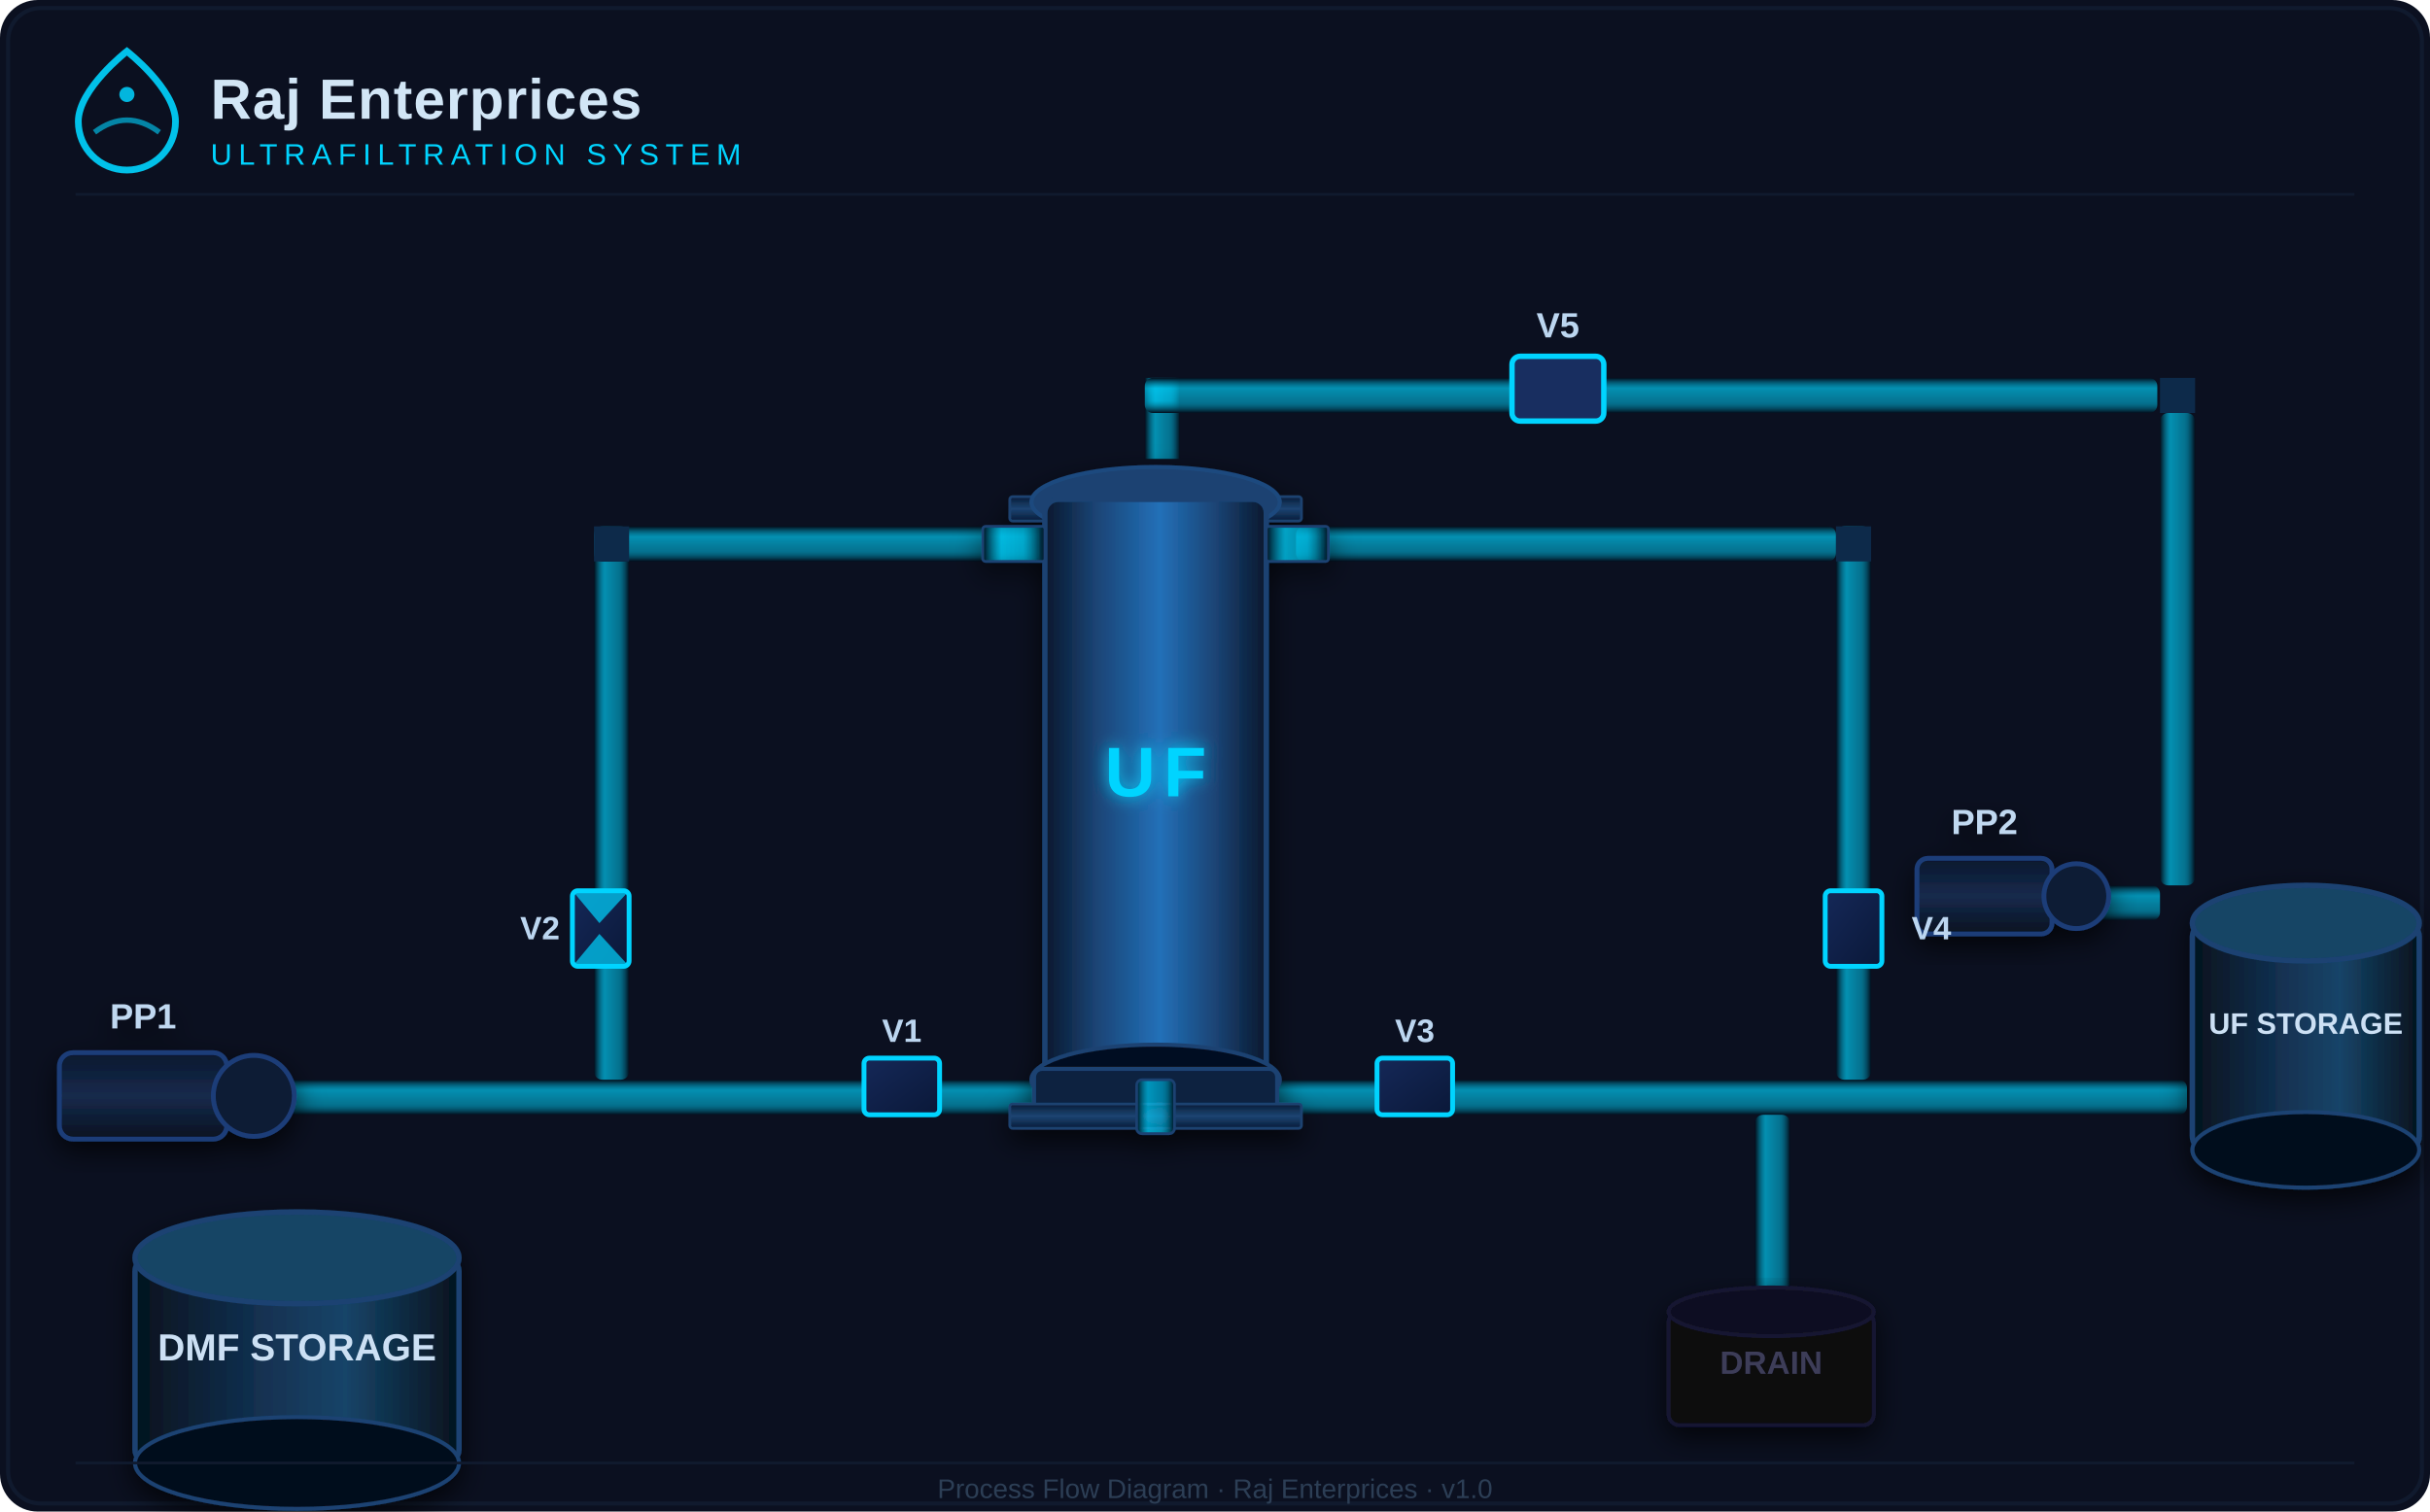
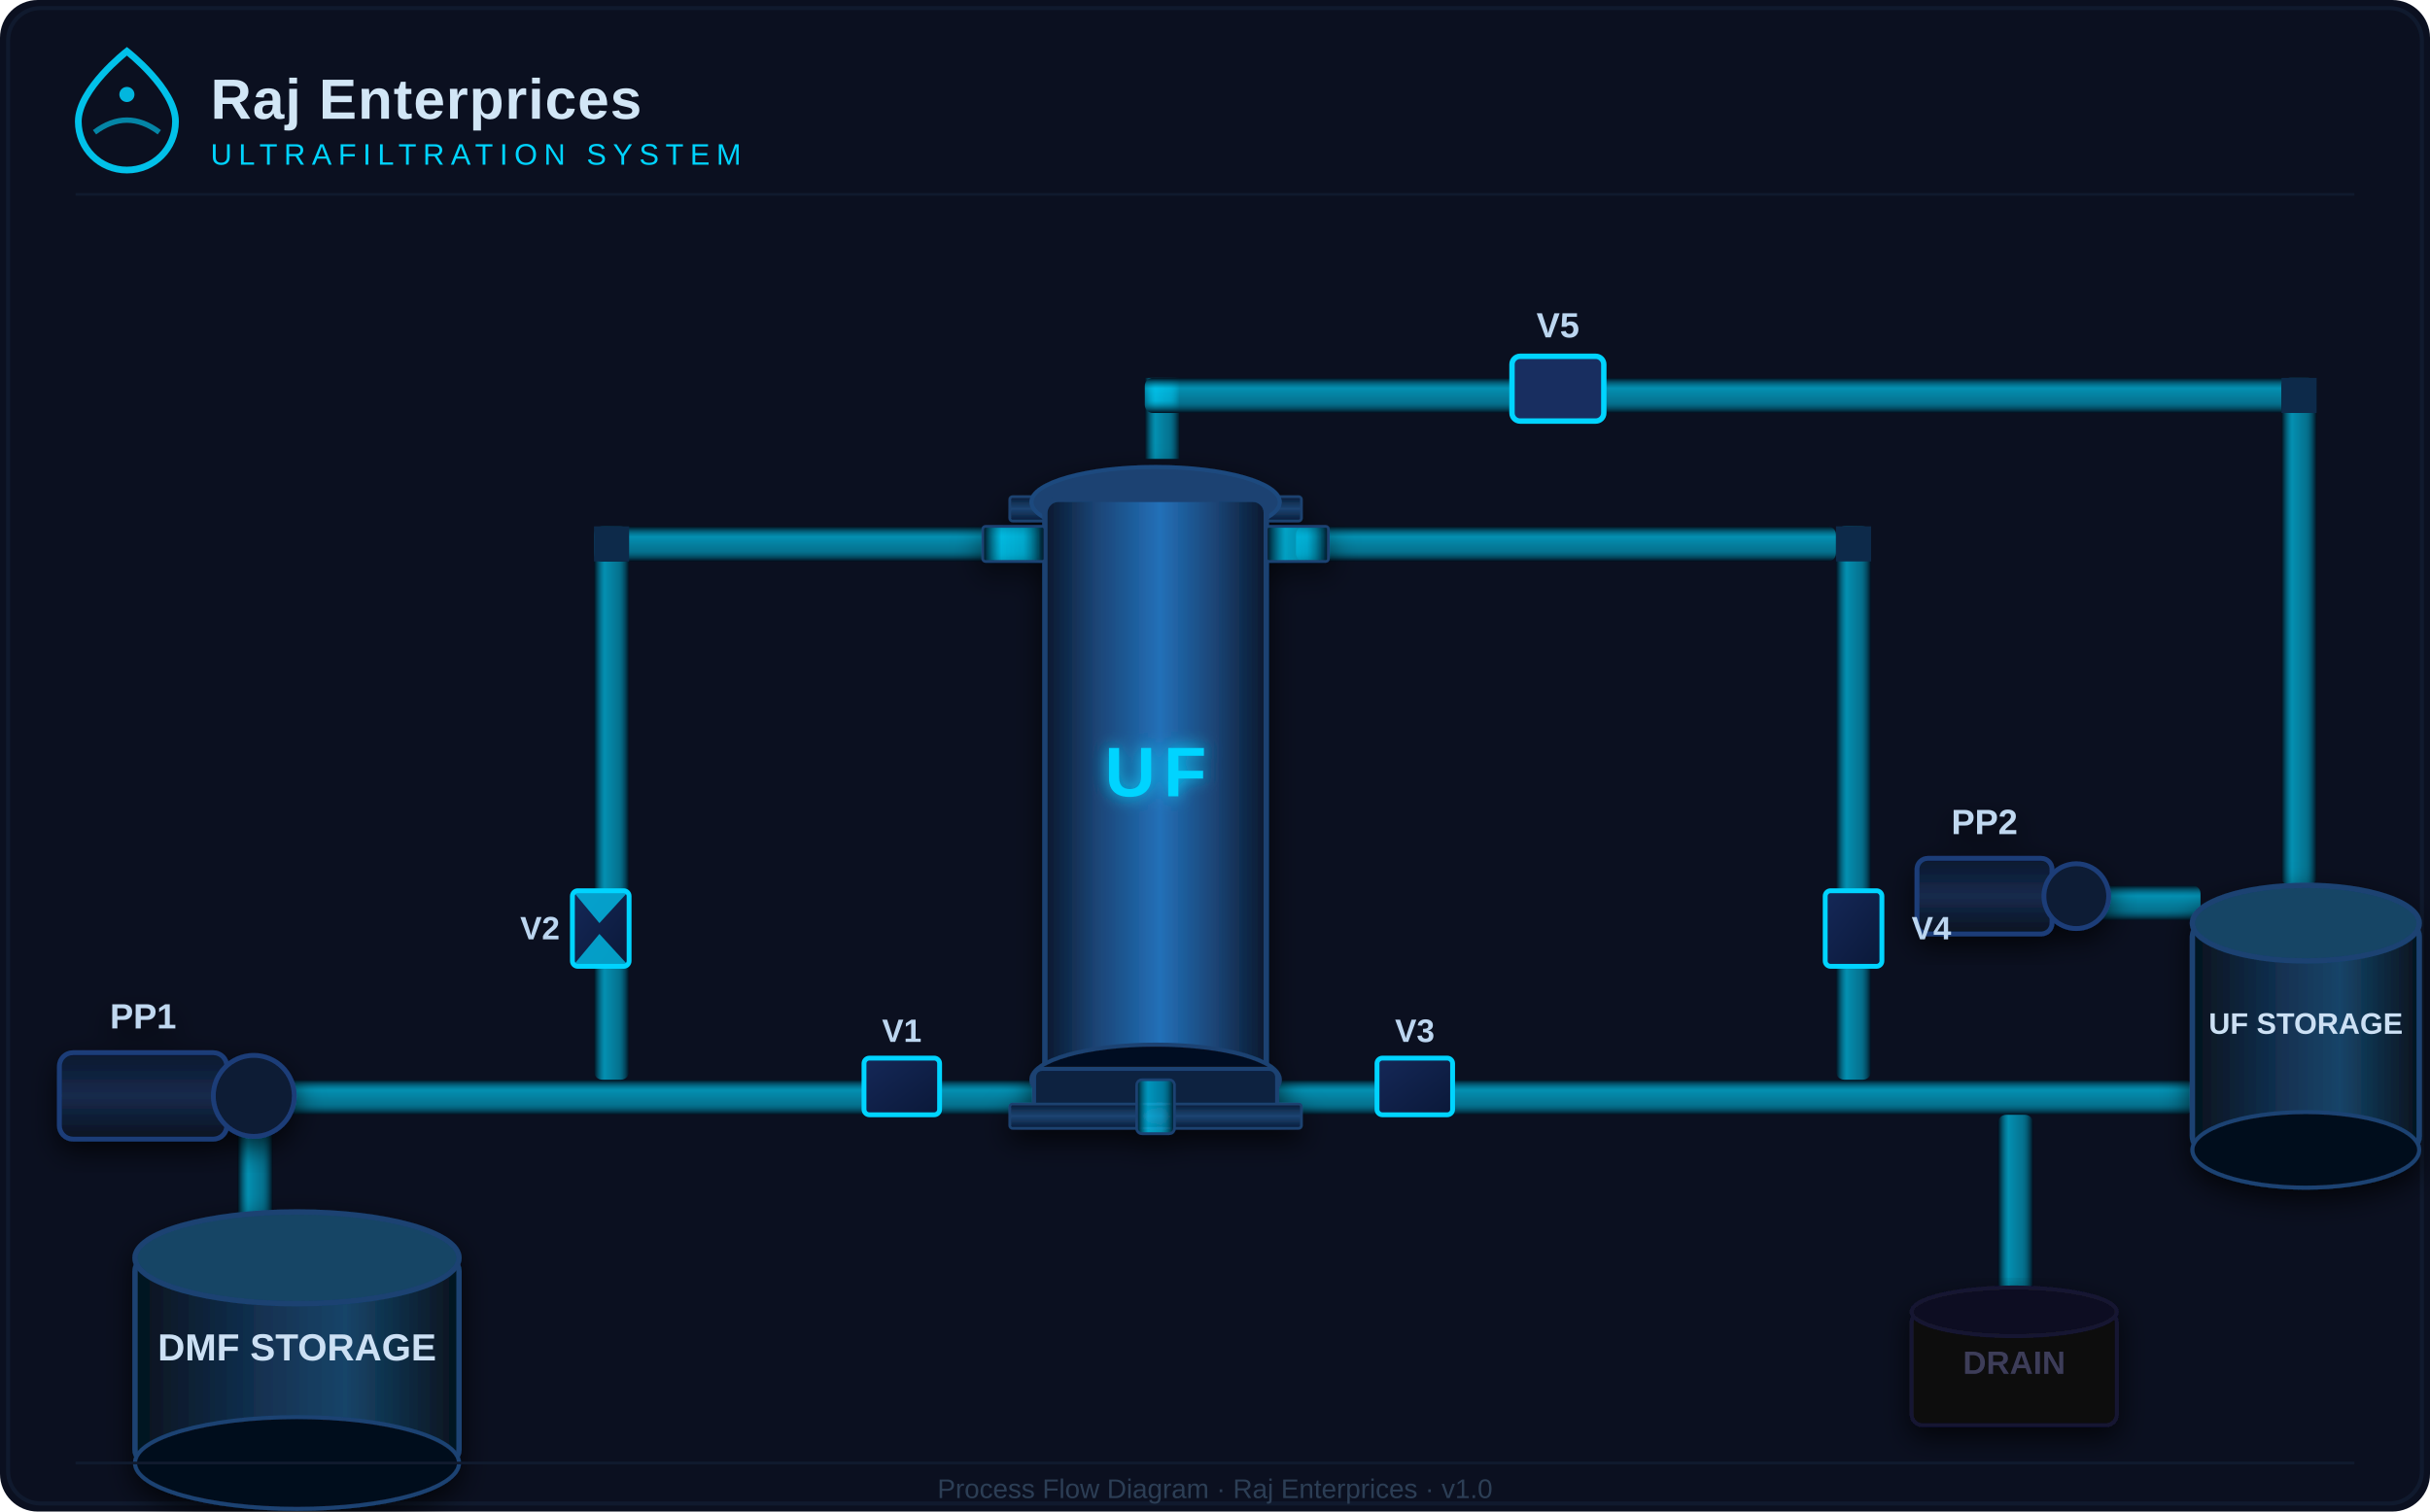
<svg xmlns="http://www.w3.org/2000/svg" width="900" height="560" viewBox="0 0 900 560" font-family="Segoe UI,Arial,sans-serif">
  <defs>
    <linearGradient id="pH" x1="0" y1="0" x2="0" y2="1">
      <stop offset="0%" stop-color="#030e1c" />
      <stop offset="30%" stop-color="#00d4ff" stop-opacity=".65" />
      <stop offset="65%" stop-color="#00d4ff" stop-opacity=".52" />
      <stop offset="100%" stop-color="#030e1c" />
    </linearGradient>
    <linearGradient id="pV" x1="0" y1="0" x2="1" y2="0">
      <stop offset="0%" stop-color="#030e1c" />
      <stop offset="30%" stop-color="#00d4ff" stop-opacity=".65" />
      <stop offset="65%" stop-color="#00d4ff" stop-opacity=".52" />
      <stop offset="100%" stop-color="#030e1c" />
    </linearGradient>
    <linearGradient id="uf" x1="0" y1="0" x2="1" y2="0">
      <stop offset="0%" stop-color="#07182e" />
      <stop offset="22%" stop-color="#1a4272" />
      <stop offset="52%" stop-color="#2270b8" />
      <stop offset="78%" stop-color="#1a4272" />
      <stop offset="100%" stop-color="#07182e" />
    </linearGradient>
    <linearGradient id="tk" x1="0" y1="0" x2="1" y2="0">
      <stop offset="0%" stop-color="#05131e" />
      <stop offset="38%" stop-color="#123050" />
      <stop offset="65%" stop-color="#164468" />
      <stop offset="100%" stop-color="#05131e" />
    </linearGradient>
    <linearGradient id="fl" x1="0" y1="0" x2="0" y2="1">
      <stop offset="0%" stop-color="#081c38" />
      <stop offset="50%" stop-color="#1c4472" />
      <stop offset="100%" stop-color="#081c38" />
    </linearGradient>
    <linearGradient id="pm" x1="0" y1="0" x2="0" y2="1">
      <stop offset="0%" stop-color="#0a182e" />
      <stop offset="50%" stop-color="#162a4c" />
      <stop offset="100%" stop-color="#071220" />
    </linearGradient>
    <linearGradient id="vl" x1="0" y1="0" x2="1" y2="1">
      <stop offset="0%" stop-color="#152858" />
      <stop offset="100%" stop-color="#0a1838" />
    </linearGradient>
    <filter id="gl" x="-50%" y="-50%" width="200%" height="200%">
      <feGaussianBlur stdDeviation="3" result="b" />
      <feMerge>
        <feMergeNode in="b" />
        <feMergeNode in="SourceGraphic" />
      </feMerge>
    </filter>
    <filter id="sh" x="-15%" y="-15%" width="130%" height="140%">
      <feDropShadow dx="0" dy="4" stdDeviation="5" flood-color="#000" flood-opacity=".7" />
    </filter>
  </defs>
  <rect width="900" height="560" fill="#0b1020" rx="14" />
  <rect x="3" y="3" width="894" height="554" fill="none" stroke="#101a2e" stroke-width="1.5" rx="12" />
  <g transform="translate(28,18)">
    <path d="M19,1C19,1 1,15 1,27C1,37 9,45 19,45C29,45 37,37 37,27C37,15 19,1 19,1Z" fill="none" stroke="#00d4ff" stroke-width="2.5" opacity=".9" />
    <path d="M7,31Q19,22 31,31" fill="none" stroke="#00d4ff" stroke-width="2" opacity=".6" />
    <circle cx="19" cy="17" r="2.8" fill="#00d4ff" opacity=".85" />
    <text x="50" y="26" font-size="21" font-weight="700" fill="#d2e6f6" letter-spacing=".4">Raj Enterprices</text>
    <text x="50" y="43" font-size="11" fill="#00d4ff" letter-spacing="2.4">ULTRAFILTRATION SYSTEM</text>
  </g>
  <line x1="28" y1="72" x2="872" y2="72" stroke="#101a2e" stroke-width="1" />
  <g id="pipes">
+     <rect x="88" y="405" width="13" height="60" fill="url(#pV)" rx="3" />
+     <rect x="88" y="465" width="20" height="13" fill="url(#pH)" />
    <rect x="105" y="400" width="317" height="13" fill="url(#pH)" rx="3" />
    <rect x="220" y="195" width="13" height="205" fill="url(#pV)" rx="3" />
    <rect x="220" y="195" width="165" height="13" fill="url(#pH)" rx="3" />
    <rect x="424" y="140" width="13" height="30" fill="url(#pV)" />
-     <rect x="424" y="140" width="375" height="13" fill="url(#pH)" rx="3" />
-     <rect x="422" y="400" width="388" height="13" fill="url(#pH)" rx="3" />
-     <rect x="650" y="413" width="13" height="65" fill="url(#pV)" rx="3" />
+     <rect x="424" y="140" width="426" height="13" fill="url(#pH)" rx="3" />
+     <rect x="845" y="140" width="13" height="188" fill="url(#pV)" rx="3" />
+     <rect x="422" y="400" width="390" height="13" fill="url(#pH)" rx="3" />
+     <rect x="740" y="413" width="13" height="65" fill="url(#pV)" rx="3" />
    <rect x="680" y="195" width="13" height="205" fill="url(#pV)" rx="3" />
    <rect x="480" y="195" width="200" height="13" fill="url(#pH)" rx="3" />
-     <rect x="800" y="153" width="13" height="175" fill="url(#pV)" rx="3" />
-     <rect x="740" y="328" width="60" height="13" fill="url(#pH)" rx="3" />
+     <rect x="740" y="328" width="75" height="13" fill="url(#pH)" rx="3" />
    <rect x="220" y="195" width="13" height="13" fill="#0d2a4a" />
-     <rect x="800" y="140" width="13" height="13" fill="#0d2a4a" />
+     <rect x="845" y="140" width="13" height="13" fill="#0d2a4a" />
    <rect x="680" y="195" width="13" height="13" fill="#0d2a4a" />
  </g>
  <g transform="translate(382,170)" filter="url(#sh)">
    <rect x="-8" y="14" width="108" height="9" fill="url(#fl)" stroke="#1c4270" stroke-width="1" rx="1" />
    <ellipse cx="46" cy="16" rx="46" ry="13" fill="#1a4272" stroke="#1e4a7e" stroke-width="1.5" />
    <rect x="5" y="15" width="82" height="215" fill="url(#uf)" stroke="#1a4272" stroke-width="2" rx="5" />
    <rect x="-18" y="25" width="23" height="13" fill="url(#pV)" stroke="#1a4272" stroke-width="1" rx="1" />
    <rect x="87" y="25" width="23" height="13" fill="url(#pV)" stroke="#1a4272" stroke-width="1" rx="1" />
    <ellipse cx="46" cy="230" rx="46" ry="13" fill="#060f20" stroke="#1a4272" stroke-width="1.5" />
    <rect x="1" y="226" width="90" height="16" rx="3" fill="#0b2040" stroke="#1a4272" stroke-width="1.5" />
    <rect x="-8" y="239" width="108" height="9" fill="url(#fl)" stroke="#1c4270" stroke-width="1" rx="1" />
    <rect x="39" y="230" width="14" height="20" fill="url(#pV)" stroke="#1a4272" stroke-width="1" rx="2" />
    <text x="46" y="125" text-anchor="middle" font-size="26" font-weight="700" fill="#00d4ff" letter-spacing="3" filter="url(#gl)">UF</text>
  </g>
  <g transform="translate(50,450)" filter="url(#sh)">
    <rect x="0" y="16" width="120" height="76" fill="url(#tk)" stroke="#1a4272" stroke-width="2" rx="5" />
    <ellipse cx="60" cy="16" rx="60" ry="17" fill="#164465" stroke="#1a4272" stroke-width="2" />
    <ellipse cx="60" cy="92" rx="60" ry="17" fill="#050e1c" stroke="#1a4272" stroke-width="1.5" />
    <text x="60" y="54" text-anchor="middle" font-size="14" font-weight="700" fill="#cce0f4">DMF STORAGE</text>
  </g>
  <g transform="translate(812,328)" filter="url(#sh)">
    <rect x="0" y="14" width="84" height="84" fill="url(#tk)" stroke="#1a4272" stroke-width="2" rx="5" />
    <ellipse cx="42" cy="14" rx="42" ry="14" fill="#164465" stroke="#1a4272" stroke-width="2" />
    <ellipse cx="42" cy="98" rx="42" ry="14" fill="#050e1c" stroke="#1a4272" stroke-width="1.5" />
    <text x="42" y="55" text-anchor="middle" font-size="11" font-weight="700" fill="#cce0f4">UF STORAGE</text>
  </g>
-   <g transform="translate(618,478)" filter="url(#sh)">
+   <g transform="translate(708,478)" filter="url(#sh)">
    <rect x="0" y="8" width="76" height="42" fill="#08080f" stroke="#181830" stroke-width="1.5" rx="4" />
    <ellipse cx="38" cy="8" rx="38" ry="9" fill="#0e0e20" stroke="#181830" stroke-width="1.5" />
    <text x="38" y="31" text-anchor="middle" font-size="12" font-weight="700" fill="#3c3c58">DRAIN</text>
  </g>
  <g transform="translate(22,386)" filter="url(#sh)">
    <rect x="0" y="4" width="62" height="32" fill="url(#pm)" stroke="#1c3c78" stroke-width="1.8" rx="5" />
    <circle cx="72" cy="20" r="15" fill="#0e1c34" stroke="#1c3c78" stroke-width="1.8" />
    <text x="31" y="-5" text-anchor="middle" font-size="13" font-weight="700" fill="#c0d8f0">PP1</text>
  </g>
  <g transform="translate(710,314)" filter="url(#sh)">
    <rect x="0" y="4" width="50" height="28" fill="url(#pm)" stroke="#1c3c78" stroke-width="1.8" rx="4" />
    <circle cx="59" cy="18" r="12" fill="#0e1c34" stroke="#1c3c78" stroke-width="1.8" />
    <text x="25" y="-5" text-anchor="middle" font-size="13" font-weight="700" fill="#c0d8f0">PP2</text>
  </g>
  <g transform="translate(320,396)">
    <rect x="0" y="-4" width="28" height="21" fill="url(#vl)" stroke="#00d4ff" stroke-width="1.8" rx="2" />
    <text x="14" y="-10" text-anchor="middle" font-size="12" font-weight="700" fill="#bcd6f0">V1</text>
  </g>
  <g transform="translate(216,330)">
    <rect x="-4" y="0" width="21" height="28" fill="url(#vl)" stroke="#00d4ff" stroke-width="1.8" rx="2" />
    <polygon points="-4,0 17,0 6,12" fill="#00d4ff" opacity=".7" />
    <polygon points="-4,28 17,28 6,16" fill="#00d4ff" opacity=".7" />
    <text x="-16" y="18" text-anchor="middle" font-size="12" font-weight="700" fill="#bcd6f0">V2</text>
  </g>
  <g transform="translate(510,396)">
    <rect x="0" y="-4" width="28" height="21" fill="url(#vl)" stroke="#00d4ff" stroke-width="1.8" rx="2" />
    <text x="14" y="-10" text-anchor="middle" font-size="12" font-weight="700" fill="#bcd6f0">V3</text>
  </g>
  <g transform="translate(676,330)">
    <rect x="0" y="0" width="21" height="28" fill="url(#vl)" stroke="#00d4ff" stroke-width="1.8" rx="2" />
    <text x="32" y="18" text-anchor="start" font-size="12" font-weight="700" fill="#bcd6f0">V4</text>
  </g>
  <g transform="translate(560,132)">
    <rect x="0" y="0" width="34" height="24" fill="#182e60" stroke="#00d4ff" stroke-width="2" rx="3" />
    <text x="17" y="-7" text-anchor="middle" font-size="13" font-weight="700" fill="#bcd6f0">V5</text>
  </g>
  <line x1="28" y1="542" x2="872" y2="542" stroke="#101a2e" stroke-width="1" />
  <text x="450" y="555" text-anchor="middle" font-size="10" fill="#2c3e55">Process Flow Diagram · Raj Enterprices · v1.0</text>
</svg>
